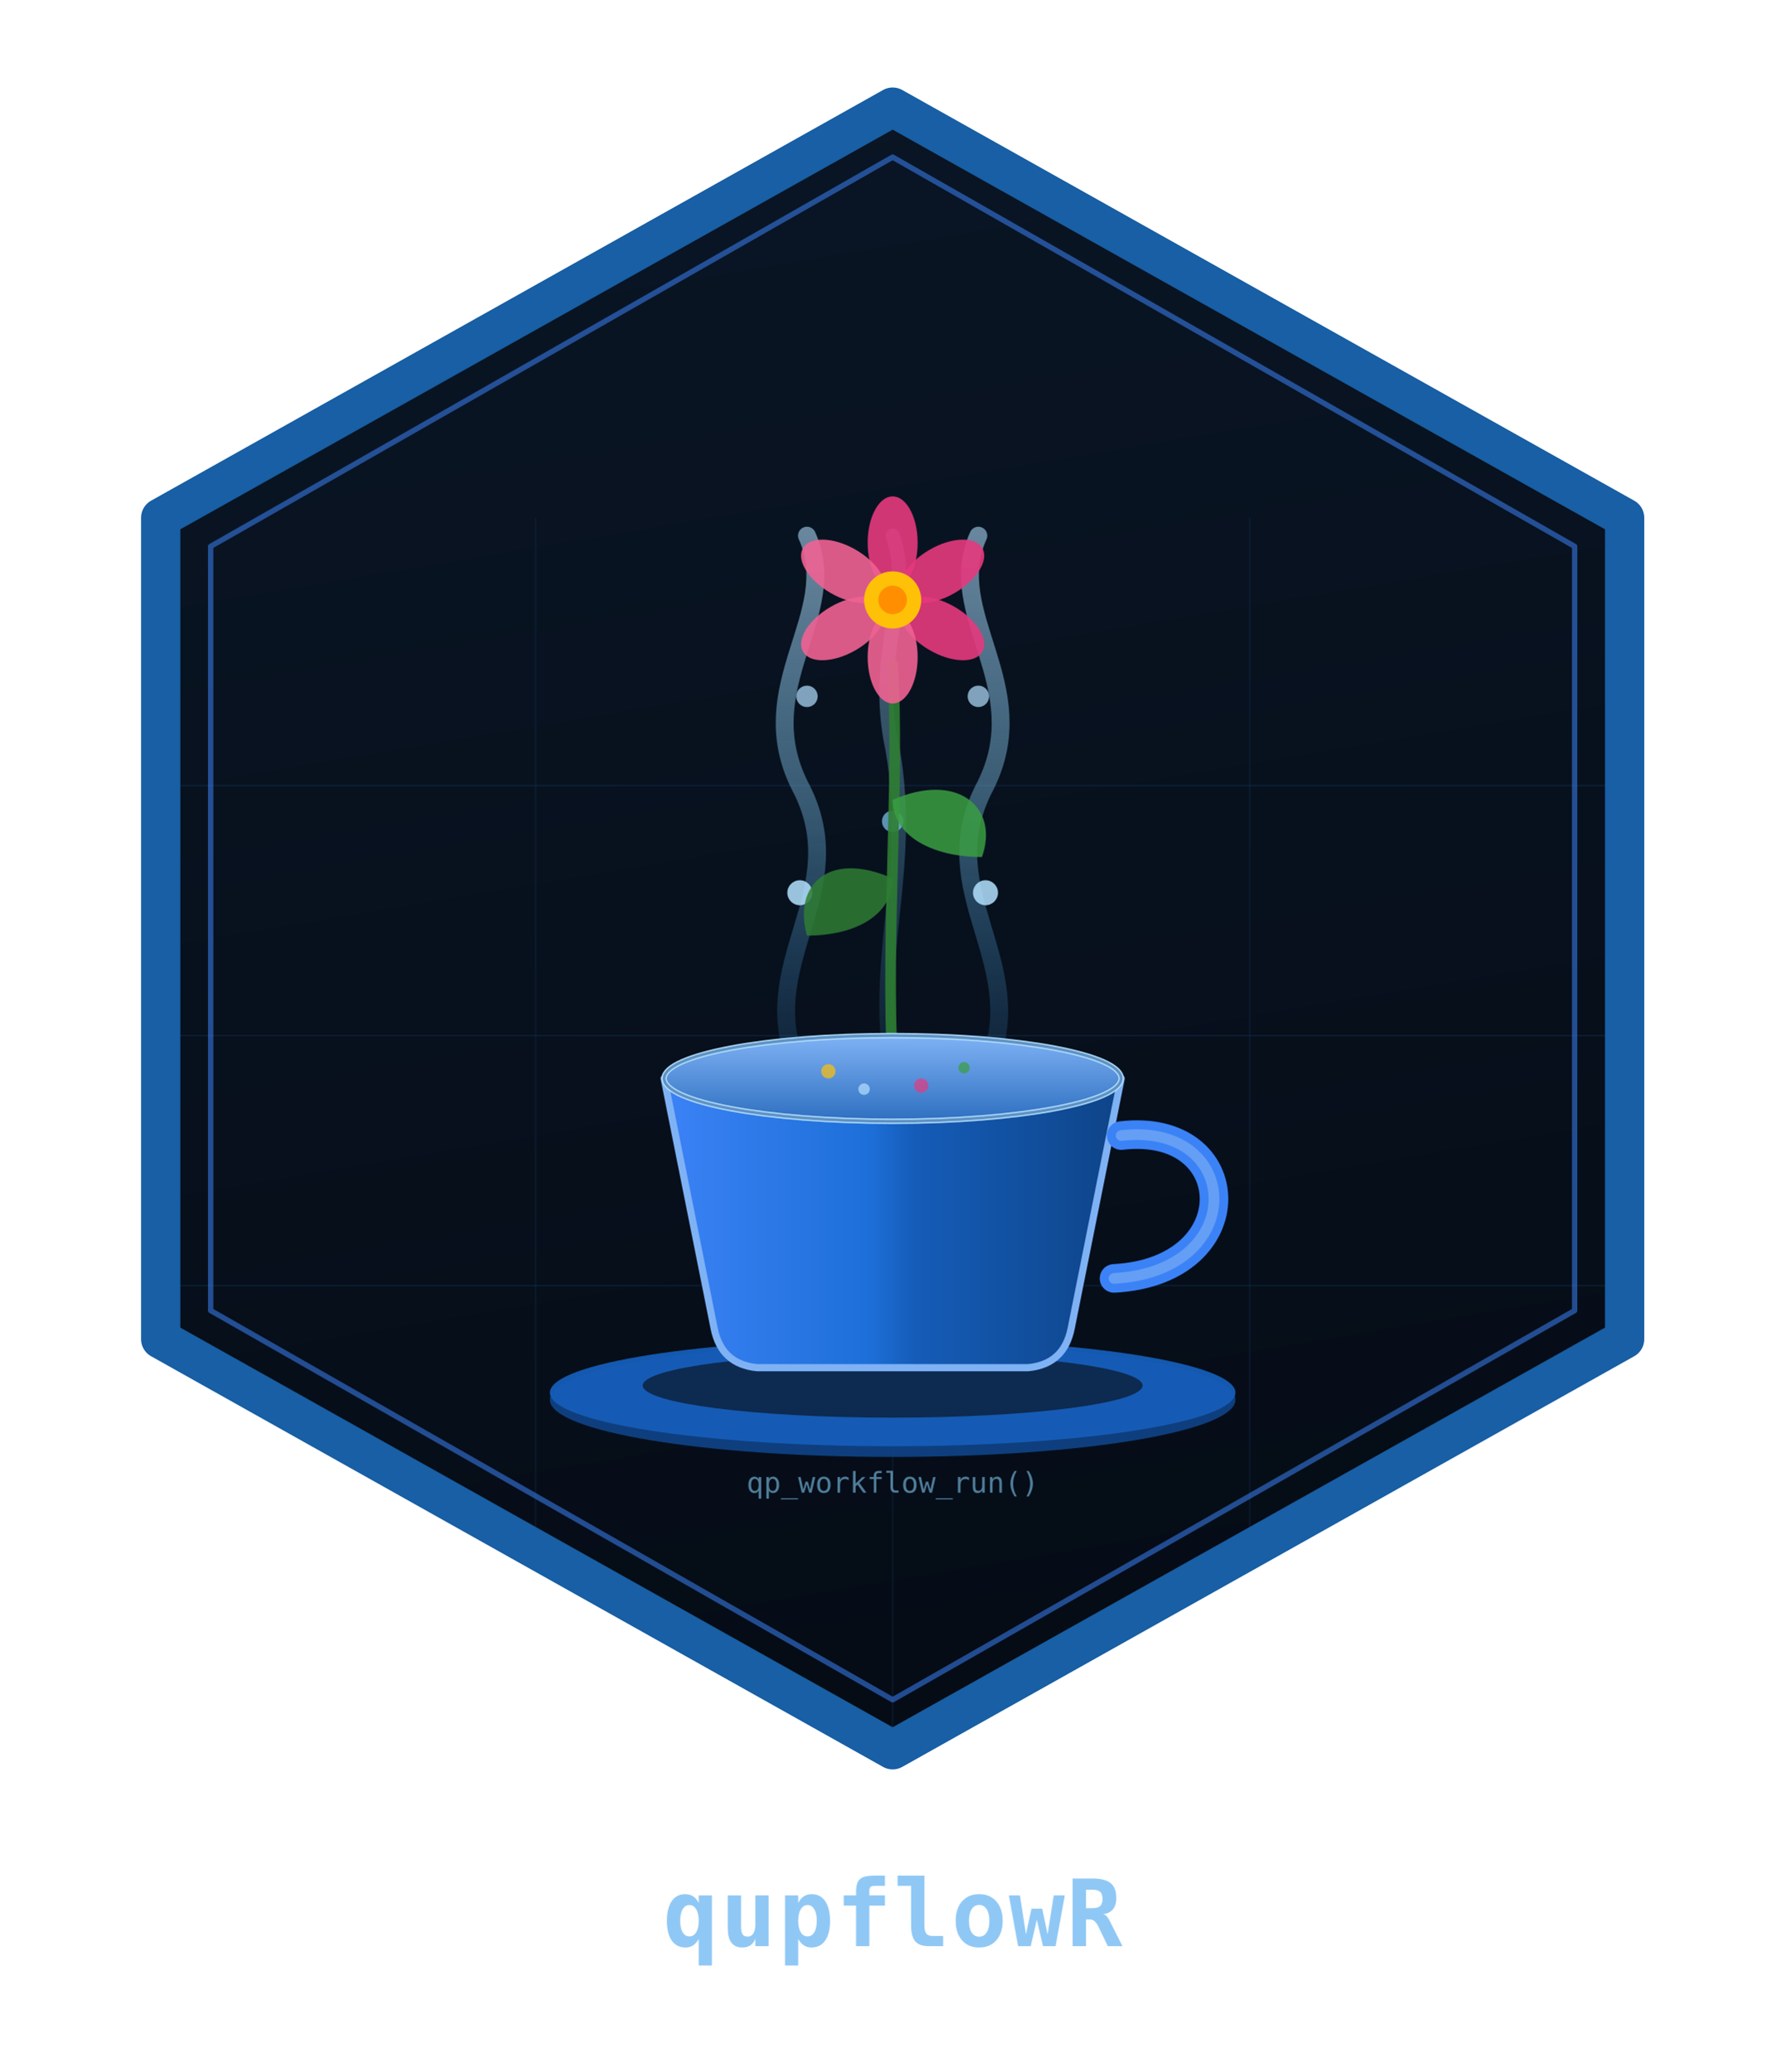
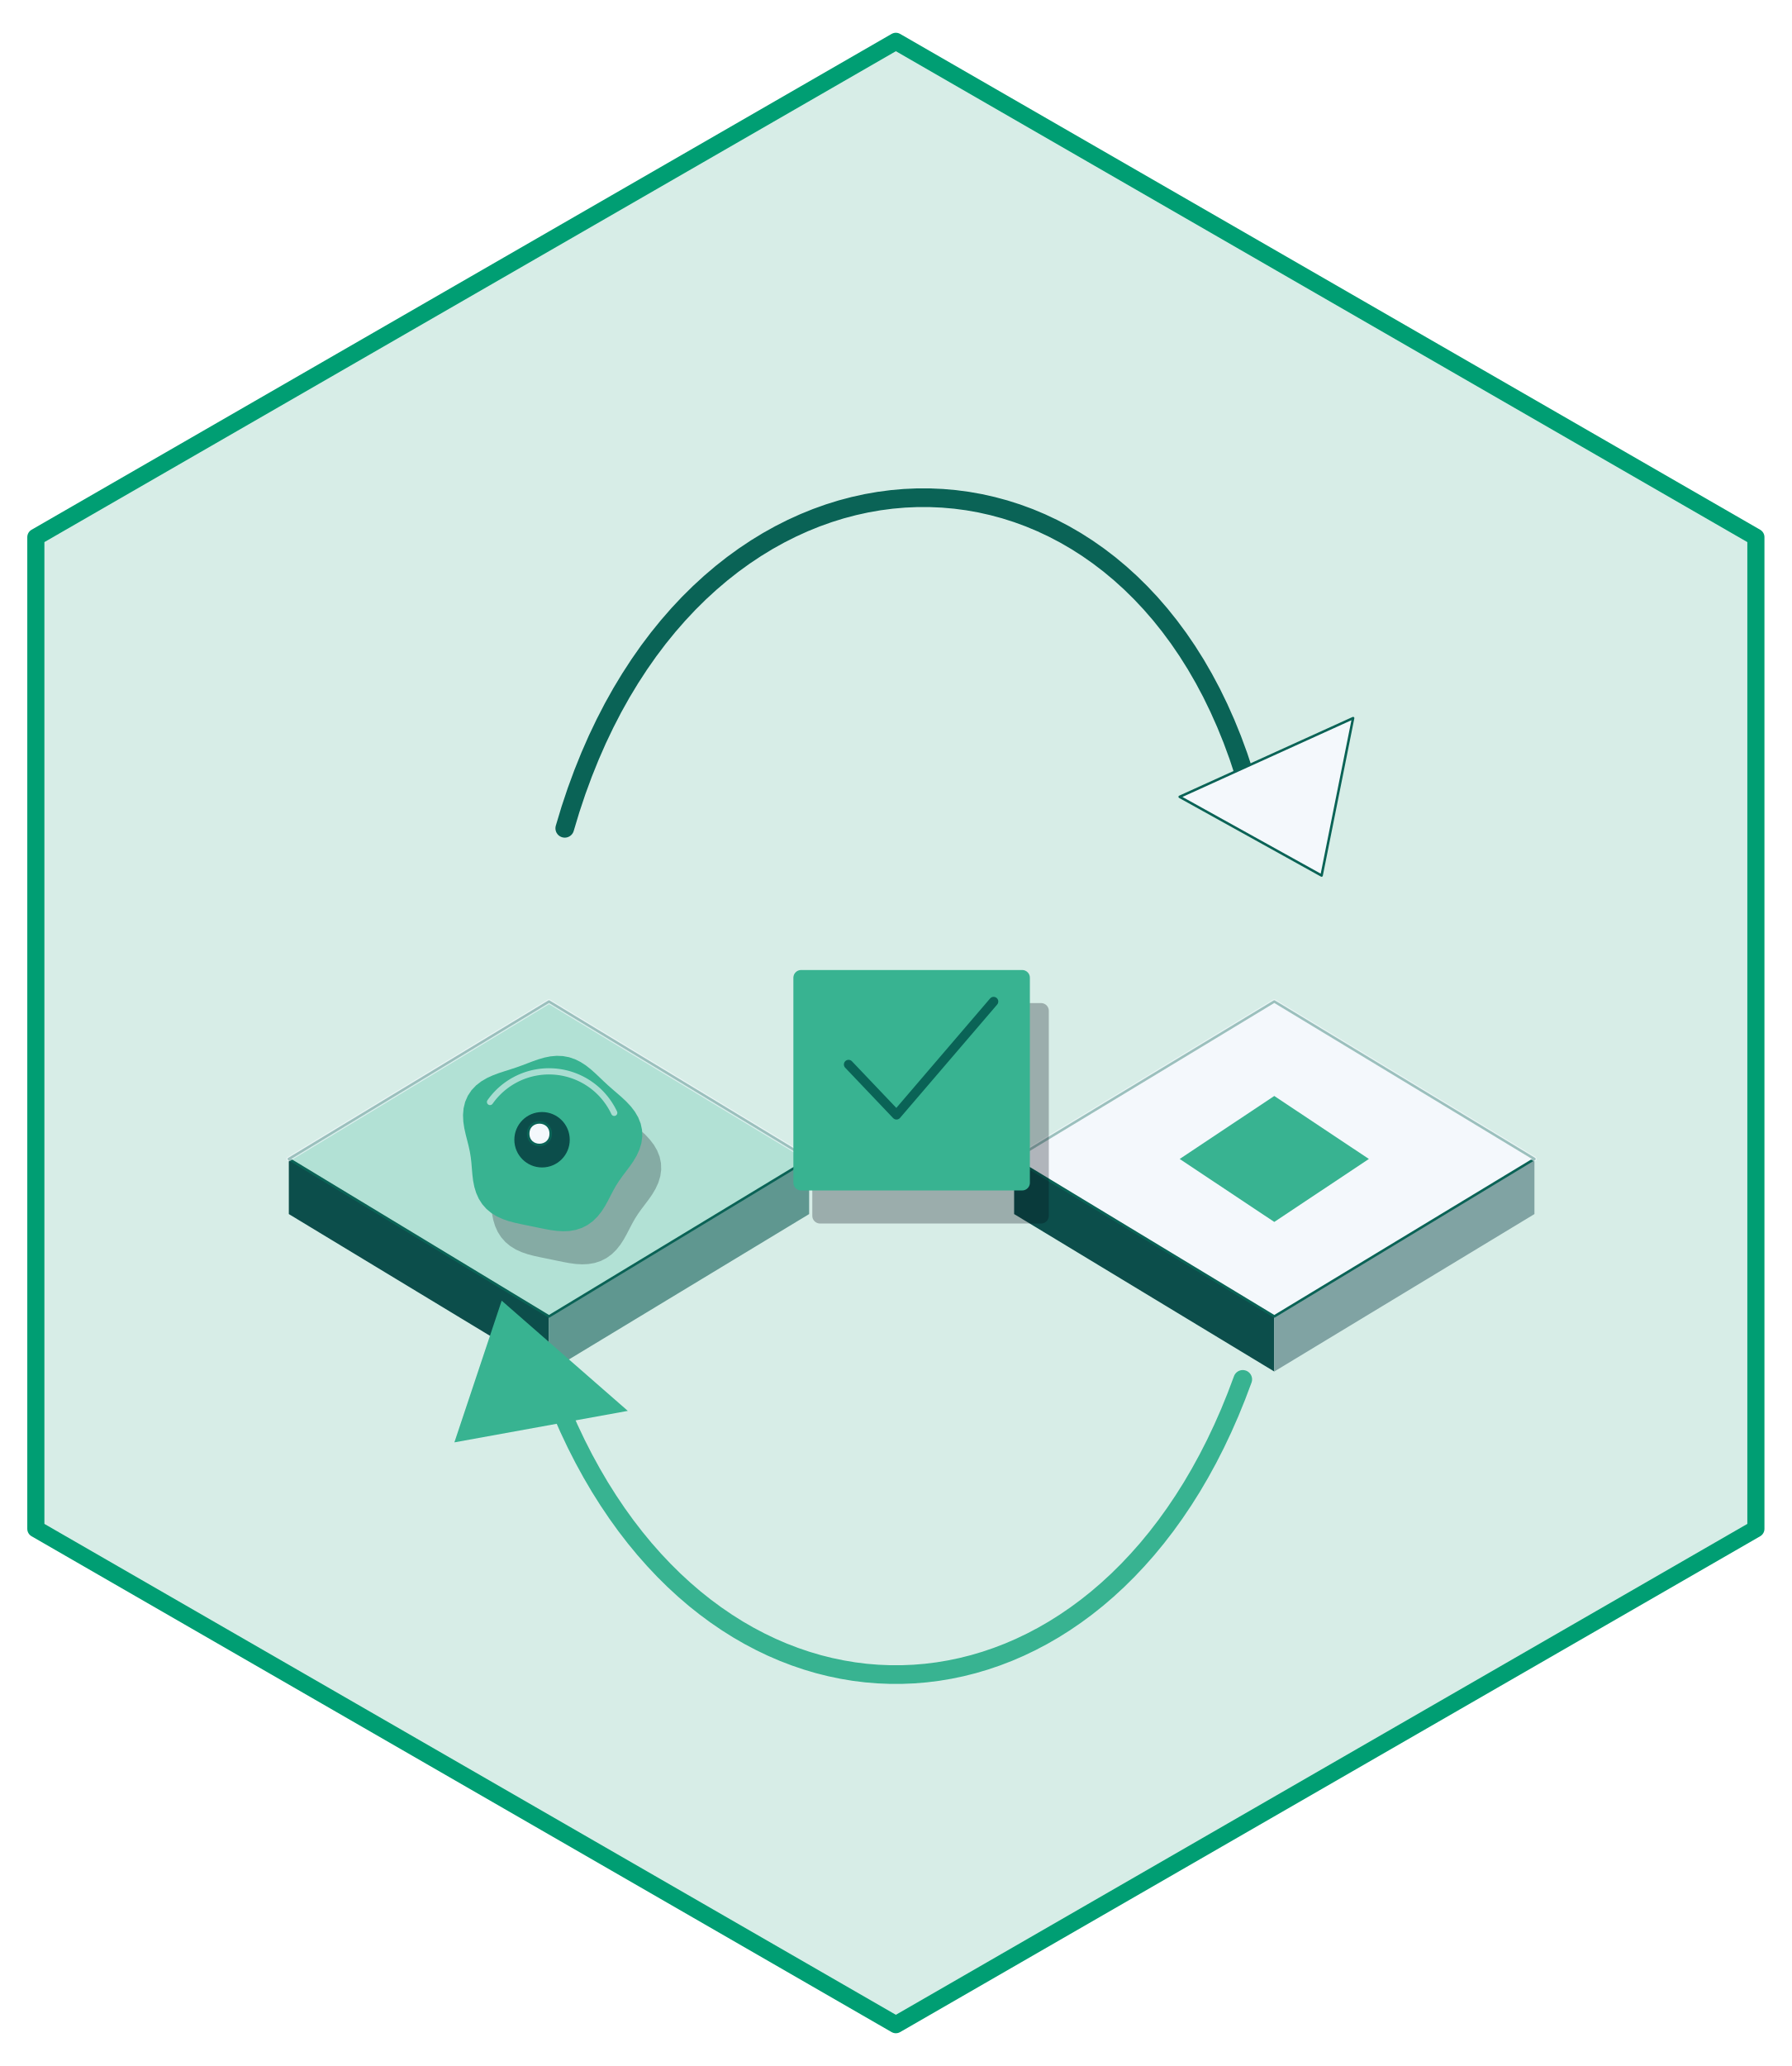
- <svg xmlns="http://www.w3.org/2000/svg" width="500" height="580" viewBox="0 0 500 580">
-   <defs>
-     <linearGradient id="bgqup" x1="0" y1="0" x2="0.15" y2="1">
-       <stop offset="0%" stop-color="#0a1626" />
-       <stop offset="100%" stop-color="#050c16" />
-     </linearGradient>
-     <linearGradient id="cupBody" x1="0" y1="0" x2="1" y2="0">
-       <stop offset="0%" stop-color="#3B82F6" />
-       <stop offset="45%" stop-color="#1D6FD8" />
-       <stop offset="55%" stop-color="#155CB8" />
-       <stop offset="100%" stop-color="#0E4488" />
-     </linearGradient>
-     <linearGradient id="liquid" x1="0" y1="0" x2="0" y2="1">
-       <stop offset="0%" stop-color="#7FB2F5" />
-       <stop offset="100%" stop-color="#2E6FC0" />
-     </linearGradient>
-     <linearGradient id="flowRibbon" x1="0" y1="1" x2="0" y2="0">
-       <stop offset="0%" stop-color="#42A5F5" stop-opacity="0.15" />
-       <stop offset="50%" stop-color="#7FC8F0" stop-opacity="0.5" />
-       <stop offset="100%" stop-color="#B3E0FF" stop-opacity="0.7" />
-     </linearGradient>
-     <clipPath id="hexqup">
-       <polygon points="250,30 455,145 455,375 250,490 45,375 45,145" />
-     </clipPath>
-   </defs>
-   <polygon points="250,30 455,145 455,375 250,490 45,375 45,145" fill="url(#bgqup)" />
-   <g clip-path="url(#hexqup)">
-     <line x1="45" y1="220" x2="455" y2="220" stroke="#12385f" stroke-width="0.4" opacity="0.35" />
-     <line x1="45" y1="290" x2="455" y2="290" stroke="#12385f" stroke-width="0.4" opacity="0.35" />
-     <line x1="45" y1="360" x2="455" y2="360" stroke="#12385f" stroke-width="0.4" opacity="0.35" />
-     <line x1="150" y1="145" x2="150" y2="490" stroke="#12385f" stroke-width="0.4" opacity="0.3" />
-     <line x1="250" y1="145" x2="250" y2="490" stroke="#12385f" stroke-width="0.4" opacity="0.3" />
-     <line x1="350" y1="145" x2="350" y2="490" stroke="#12385f" stroke-width="0.4" opacity="0.3" />
-     <path d="M 224,300 C 210,270 240,250 224,220 C 210,192 236,172 226,150" fill="none" stroke="url(#flowRibbon)" stroke-width="5" opacity="0.8" stroke-linecap="round" />
-     <path d="M 276,300 C 290,270 260,250 276,220 C 290,192 264,172 274,150" fill="none" stroke="url(#flowRibbon)" stroke-width="5" opacity="0.8" stroke-linecap="round" />
-     <path d="M 250,302 C 244,268 256,244 250,210 C 244,182 256,166 250,150" fill="none" stroke="url(#flowRibbon)" stroke-width="4" opacity="0.6" stroke-linecap="round" />
-     <circle cx="224" cy="250" r="3.5" fill="#B3E0FF" opacity="0.85" />
-     <circle cx="276" cy="250" r="3.5" fill="#B3E0FF" opacity="0.85" />
-     <circle cx="250" cy="230" r="3" fill="#7FC8F0" opacity="0.7" />
-     <circle cx="226" cy="195" r="3" fill="#B3E0FF" opacity="0.7" />
-     <circle cx="274" cy="195" r="3" fill="#B3E0FF" opacity="0.7" />
-     <path d="M 250,300 C 248,260 252,220 250,186" fill="none" stroke="#2E7D32" stroke-width="3" opacity="0.9" stroke-linecap="round" />
-     <path d="M 250,246 C 232,238 222,248 226,262 C 240,262 250,256 250,246 Z" fill="#2E7D32" opacity="0.85" />
-     <path d="M 250,224 C 268,216 280,226 275,240 C 261,240 250,234 250,224 Z" fill="#3A9D42" opacity="0.85" />
-     <g transform="translate(250,168)">
-       <ellipse cx="0" cy="-16" rx="7" ry="13" fill="#E5397D" opacity="0.9" transform="rotate(0)" />
-       <ellipse cx="0" cy="-16" rx="7" ry="13" fill="#E5397D" opacity="0.9" transform="rotate(60)" />
-       <ellipse cx="0" cy="-16" rx="7" ry="13" fill="#E5397D" opacity="0.9" transform="rotate(120)" />
-       <ellipse cx="0" cy="-16" rx="7" ry="13" fill="#F06292" opacity="0.9" transform="rotate(180)" />
-       <ellipse cx="0" cy="-16" rx="7" ry="13" fill="#F06292" opacity="0.9" transform="rotate(240)" />
-       <ellipse cx="0" cy="-16" rx="7" ry="13" fill="#F06292" opacity="0.9" transform="rotate(300)" />
-       <circle cx="0" cy="0" r="8" fill="#FFC107" />
-       <circle cx="0" cy="0" r="4" fill="#FF8F00" />
-     </g>
-     <ellipse cx="250" cy="392" rx="96" ry="16" fill="#0E4488" opacity="0.9" />
-     <ellipse cx="250" cy="390" rx="96" ry="15" fill="#155CB8" opacity="0.95" />
-     <ellipse cx="250" cy="388" rx="70" ry="9" fill="#0a1626" opacity="0.7" />
-     <path d="M 186,302 L 314,302 L 300,372 Q 298,382 288,383 L 212,383 Q 202,382 200,372 Z" fill="url(#cupBody)" stroke="#7FB2F5" stroke-width="2" stroke-linejoin="round" />
-     <ellipse cx="250" cy="302" rx="64" ry="12" fill="url(#liquid)" stroke="#B3E0FF" stroke-width="1.5" />
-     <ellipse cx="250" cy="302" rx="64" ry="12" fill="none" stroke="#0E4488" stroke-width="0.8" opacity="0.5" />
-     <path d="M 314,318 C 348,314 350,356 312,358" fill="none" stroke="#3B82F6" stroke-width="8" stroke-linecap="round" />
-     <path d="M 314,318 C 348,314 350,356 312,358" fill="none" stroke="#7FB2F5" stroke-width="3" stroke-linecap="round" opacity="0.6" />
-     <circle cx="232" cy="300" r="2" fill="#FFC107" opacity="0.7" />
-     <circle cx="258" cy="304" r="2" fill="#E5397D" opacity="0.7" />
-     <circle cx="270" cy="299" r="1.6" fill="#3A9D42" opacity="0.7" />
-     <circle cx="242" cy="305" r="1.6" fill="#B3E0FF" opacity="0.7" />
-     <text font-family="monospace" font-size="8" fill="#7FC8F0" opacity="0.6" text-anchor="middle" x="250" y="418">qp_workflow_run()</text>
-   </g>
-   <polygon points="250,30 455,145 455,375 250,490 45,375 45,145" fill="none" stroke="#185FA5" stroke-width="11" stroke-linejoin="round" />
-   <polygon points="250,44 441,153 441,367 250,476 59,367 59,153" fill="none" stroke="#3B82F6" stroke-width="1.5" stroke-linejoin="round" opacity="0.55" />
-   <text font-family="monospace" font-weight="700" font-size="26" fill="#90C8F5" text-anchor="middle" x="250" y="545" letter-spacing="0.5">qupflowR</text>
+ <svg xmlns="http://www.w3.org/2000/svg" width="432pt" height="498pt" viewBox="0 0 432 498">
+   <path fill-rule="nonzero" fill="rgb(84.314%, 92.941%, 90.588%)" fill-opacity="1" stroke-width="4.125" stroke-linecap="round" stroke-linejoin="round" stroke="rgb(0%, 61.961%, 45.098%)" stroke-opacity="1" stroke-miterlimit="10" d="M 216 9.961 L 423.359 129.48 L 423.359 368.52 L 216 488.039 L 8.641 368.52 L 8.641 129.48 Z M 216 9.961 " />
+   <path fill-rule="nonzero" fill="rgb(4.706%, 30.588%, 29.412%)" fill-opacity="1" d="M 69.637 279.363 L 132.363 317.316 L 132.363 330.598 L 69.637 292.645 Z M 69.637 279.363 " />
+   <path fill-rule="nonzero" fill="rgb(37.255%, 59.216%, 56.471%)" fill-opacity="1" d="M 132.363 317.316 L 195.09 279.363 L 195.09 292.645 L 132.363 330.598 Z M 132.363 317.316 " />
+   <path fill-rule="nonzero" fill="rgb(69.804%, 88.235%, 83.529%)" fill-opacity="1" stroke-width="0.6" stroke-linecap="round" stroke-linejoin="round" stroke="rgb(3.922%, 38.824%, 33.725%)" stroke-opacity="1" stroke-miterlimit="10" d="M 69.637 279.363 L 132.363 241.41 L 195.09 279.363 L 132.363 317.316 Z M 69.637 279.363 " />
+   <path fill="none" stroke-width="1.125" stroke-linecap="round" stroke-linejoin="round" stroke="rgb(95.686%, 97.255%, 98.824%)" stroke-opacity="0.62" stroke-miterlimit="10" d="M 69.637 279.363 L 132.363 241.41 L 195.09 279.363 " />
+   <path fill-rule="nonzero" fill="rgb(1.176%, 3.922%, 7.059%)" fill-opacity="0.251" d="M 159.199 283.535 L 159.418 281.949 L 159.363 280.352 L 159.031 278.793 L 158.438 277.305 L 157.629 275.922 L 156.656 274.656 L 155.578 273.504 L 154.449 272.453 L 153.324 271.469 L 152.223 270.52 L 151.156 269.578 L 150.125 268.621 L 149.102 267.648 L 148.062 266.66 L 146.969 265.688 L 145.805 264.773 L 144.547 263.961 L 143.199 263.293 L 141.777 262.812 L 140.297 262.535 L 138.793 262.469 L 137.297 262.598 L 135.832 262.891 L 134.41 263.301 L 133.035 263.785 L 131.699 264.293 L 130.383 264.789 L 129.059 265.262 L 127.707 265.707 L 126.316 266.148 L 124.887 266.617 L 123.434 267.16 L 121.992 267.816 L 120.609 268.625 L 119.34 269.605 L 118.238 270.77 L 117.355 272.102 L 116.715 273.566 L 116.336 275.129 L 116.199 276.73 L 116.273 278.336 L 116.504 279.902 L 116.836 281.406 L 117.203 282.84 L 117.551 284.219 L 117.844 285.562 L 118.062 286.895 L 118.215 288.25 L 118.332 289.641 L 118.453 291.082 L 118.633 292.559 L 118.926 294.055 L 119.375 295.527 L 120.008 296.938 L 120.84 298.238 L 121.863 299.395 L 123.051 300.379 L 124.367 301.188 L 125.77 301.824 L 127.215 302.32 L 128.672 302.707 L 130.121 303.027 L 131.555 303.32 L 132.973 303.609 L 134.395 303.906 L 135.828 304.199 L 137.297 304.469 L 138.801 304.672 L 140.332 304.762 L 141.875 304.691 L 143.402 304.426 L 144.871 303.945 L 146.246 303.238 L 147.5 302.324 L 148.609 301.242 L 149.57 300.035 L 150.395 298.758 L 151.117 297.457 L 151.777 296.18 L 152.422 294.945 L 153.09 293.762 L 153.816 292.621 L 154.613 291.5 L 155.477 290.359 L 156.375 289.168 L 157.258 287.902 L 158.062 286.535 L 158.73 285.078 Z M 159.199 283.535 " />
+   <path fill-rule="nonzero" fill="rgb(21.961%, 70.196%, 56.863%)" fill-opacity="1" d="M 154.637 275.566 L 154.855 273.98 L 154.801 272.383 L 154.469 270.824 L 153.875 269.336 L 153.066 267.953 L 152.094 266.688 L 151.016 265.535 L 149.891 264.48 L 148.762 263.496 L 147.66 262.551 L 146.594 261.609 L 145.562 260.652 L 144.543 259.676 L 143.5 258.691 L 142.406 257.719 L 141.242 256.805 L 139.984 255.992 L 138.637 255.324 L 137.215 254.84 L 135.734 254.562 L 134.23 254.5 L 132.734 254.629 L 131.27 254.922 L 129.848 255.332 L 128.473 255.812 L 127.141 256.32 L 125.82 256.82 L 124.496 257.293 L 123.145 257.738 L 121.754 258.18 L 120.324 258.648 L 118.871 259.188 L 117.43 259.844 L 116.047 260.652 L 114.777 261.637 L 113.676 262.801 L 112.793 264.133 L 112.152 265.598 L 111.773 267.156 L 111.637 268.762 L 111.711 270.367 L 111.941 271.93 L 112.273 273.434 L 112.641 274.871 L 112.988 276.25 L 113.281 277.594 L 113.5 278.926 L 113.656 280.277 L 113.77 281.672 L 113.891 283.109 L 114.07 284.59 L 114.363 286.086 L 114.812 287.559 L 115.445 288.969 L 116.277 290.27 L 117.301 291.426 L 118.488 292.41 L 119.805 293.215 L 121.207 293.855 L 122.652 294.348 L 124.113 294.738 L 125.562 295.059 L 126.992 295.352 L 128.41 295.641 L 129.832 295.934 L 131.27 296.23 L 132.734 296.496 L 134.238 296.699 L 135.77 296.789 L 137.312 296.723 L 138.84 296.457 L 140.309 295.973 L 141.684 295.266 L 142.938 294.355 L 144.047 293.273 L 145.008 292.066 L 145.836 290.785 L 146.559 289.488 L 147.215 288.207 L 147.859 286.973 L 148.527 285.793 L 149.254 284.652 L 150.055 283.527 L 150.914 282.391 L 151.812 281.199 L 152.695 279.93 L 153.5 278.566 L 154.168 277.105 Z M 154.637 275.566 " />
+   <path fill="none" stroke-width="1.5" stroke-linecap="round" stroke-linejoin="round" stroke="rgb(95.686%, 97.255%, 98.824%)" stroke-opacity="0.6" stroke-miterlimit="10" d="M 148.094 268.246 L 147.895 267.832 L 147.684 267.422 L 147.461 267.02 L 147.227 266.625 L 146.984 266.234 L 146.734 265.852 L 146.469 265.473 L 146.195 265.105 L 145.914 264.742 L 145.621 264.387 L 145.32 264.039 L 145.012 263.699 L 144.691 263.371 L 144.363 263.047 L 144.027 262.734 L 143.68 262.43 L 143.328 262.137 L 142.969 261.852 L 142.598 261.574 L 142.223 261.309 L 141.844 261.055 L 141.453 260.809 L 141.059 260.57 L 140.656 260.348 L 140.25 260.133 L 139.836 259.93 L 139.422 259.738 L 138.996 259.555 L 138.57 259.387 L 138.137 259.227 L 137.703 259.082 L 137.262 258.945 L 136.82 258.82 L 136.375 258.711 L 135.926 258.609 L 135.473 258.523 L 135.02 258.445 L 134.562 258.383 L 134.105 258.328 L 133.648 258.289 L 133.188 258.262 L 132.73 258.246 L 132.27 258.242 L 131.809 258.25 L 131.348 258.27 L 130.891 258.305 L 130.434 258.348 L 129.977 258.406 L 129.52 258.477 L 129.07 258.559 L 128.617 258.648 L 128.172 258.754 L 127.727 258.871 L 127.285 259 L 126.844 259.141 L 126.41 259.293 L 125.98 259.457 L 125.555 259.629 L 125.137 259.816 L 124.719 260.012 L 124.309 260.223 L 123.906 260.441 L 123.504 260.668 L 123.113 260.91 L 122.727 261.16 L 122.348 261.418 L 121.977 261.688 L 121.609 261.969 L 121.254 262.258 L 120.906 262.559 L 120.562 262.863 L 120.23 263.18 L 119.906 263.508 L 119.59 263.84 L 119.281 264.184 L 118.984 264.535 L 118.695 264.891 L 118.418 265.258 L 118.148 265.629 " />
+   <path fill-rule="nonzero" fill="rgb(4.706%, 30.588%, 29.412%)" fill-opacity="1" d="M 137.371 274.73 C 137.371 278.422 134.383 281.41 130.691 281.41 C 127.004 281.41 124.012 278.422 124.012 274.73 C 124.012 271.043 127.004 268.051 130.691 268.051 C 134.383 268.051 137.371 271.043 137.371 274.73 " />
+   <path fill-rule="nonzero" fill="rgb(95.686%, 97.255%, 98.824%)" fill-opacity="1" stroke-width="0.6" stroke-linecap="round" stroke-linejoin="round" stroke="rgb(3.922%, 38.824%, 33.725%)" stroke-opacity="1" stroke-miterlimit="10" d="M 132.777 273.27 C 132.777 276.891 127.352 276.891 127.352 273.27 C 127.352 269.652 132.777 269.652 132.777 273.27 " />
+   <path fill-rule="nonzero" fill="rgb(4.706%, 30.588%, 29.412%)" fill-opacity="1" d="M 244.512 279.363 L 307.238 317.316 L 307.238 330.598 L 244.512 292.645 Z M 244.512 279.363 " />
+   <path fill-rule="nonzero" fill="rgb(50.196%, 63.922%, 63.922%)" fill-opacity="1" d="M 307.238 317.316 L 369.965 279.363 L 369.965 292.645 L 307.238 330.598 Z M 307.238 317.316 " />
+   <path fill-rule="nonzero" fill="rgb(95.686%, 97.255%, 98.824%)" fill-opacity="1" stroke-width="0.6" stroke-linecap="round" stroke-linejoin="round" stroke="rgb(3.922%, 38.824%, 33.725%)" stroke-opacity="1" stroke-miterlimit="10" d="M 244.512 279.363 L 307.238 241.41 L 369.965 279.363 L 307.238 317.316 Z M 244.512 279.363 " />
+   <path fill="none" stroke-width="1.125" stroke-linecap="round" stroke-linejoin="round" stroke="rgb(95.686%, 97.255%, 98.824%)" stroke-opacity="0.62" stroke-miterlimit="10" d="M 244.512 279.363 L 307.238 241.41 L 369.965 279.363 " />
+   <path fill-rule="nonzero" fill="rgb(21.961%, 70.196%, 56.863%)" fill-opacity="1" d="M 284.43 279.363 L 307.238 264.18 L 330.047 279.363 L 307.238 294.543 Z M 284.43 279.363 " />
+   <path fill="none" stroke-width="4.5" stroke-linecap="round" stroke-linejoin="round" stroke="rgb(3.922%, 38.824%, 33.725%)" stroke-opacity="1" stroke-miterlimit="10" d="M 136.168 199.66 L 137.539 195.109 L 139.016 190.688 L 140.594 186.402 L 142.266 182.25 L 144.027 178.234 L 145.883 174.352 L 147.82 170.602 L 149.844 166.984 L 151.949 163.504 L 154.129 160.156 L 156.379 156.941 L 158.703 153.859 L 161.094 150.914 L 163.547 148.102 L 166.062 145.422 L 168.633 142.879 L 171.262 140.469 L 173.938 138.191 L 176.664 136.047 L 179.434 134.039 L 182.246 132.164 L 185.094 130.422 L 187.98 128.816 L 190.898 127.344 L 193.844 126.004 L 196.816 124.797 L 199.809 123.727 L 202.82 122.789 L 205.852 121.988 L 208.895 121.316 L 211.945 120.781 L 215 120.379 L 218.062 120.113 L 221.125 119.977 L 224.18 119.977 L 227.23 120.113 L 230.273 120.379 L 233.305 120.781 L 236.316 121.316 L 239.309 121.988 L 242.281 122.789 L 245.227 123.727 L 248.145 124.797 L 251.031 126.004 L 253.879 127.344 L 256.691 128.816 L 259.461 130.422 L 262.188 132.164 L 264.863 134.039 L 267.492 136.047 L 270.062 138.191 L 272.578 140.469 L 275.031 142.879 L 277.422 145.422 L 279.746 148.102 L 281.996 150.914 L 284.176 153.859 L 286.281 156.941 L 288.305 160.156 L 290.242 163.504 L 292.098 166.984 L 293.859 170.602 L 295.531 174.352 L 297.109 178.234 L 298.586 182.25 L 299.957 186.402 L 301.227 190.688 L 302.387 195.109 L 303.438 199.66 " />
+   <path fill-rule="nonzero" fill="rgb(95.686%, 97.255%, 98.824%)" fill-opacity="1" stroke-width="0.6" stroke-linecap="round" stroke-linejoin="round" stroke="rgb(3.922%, 38.824%, 33.725%)" stroke-opacity="1" stroke-miterlimit="10" d="M 284.43 192.07 L 318.645 211.047 L 326.246 173.094 Z M 284.43 192.07 " />
+   <path fill="none" stroke-width="4.5" stroke-linecap="round" stroke-linejoin="round" stroke="rgb(21.961%, 70.196%, 56.863%)" stroke-opacity="1" stroke-miterlimit="10" d="M 299.637 332.496 L 298.105 336.562 L 296.5 340.508 L 294.816 344.332 L 293.059 348.039 L 291.227 351.629 L 289.328 355.094 L 287.363 358.445 L 285.328 361.672 L 283.234 364.781 L 281.082 367.77 L 278.867 370.641 L 276.602 373.391 L 274.277 376.02 L 271.906 378.531 L 269.488 380.922 L 267.02 383.195 L 264.512 385.348 L 261.961 387.379 L 259.367 389.293 L 256.742 391.086 L 254.082 392.762 L 251.387 394.316 L 248.664 395.75 L 245.914 397.066 L 243.141 398.262 L 240.344 399.336 L 237.527 400.293 L 234.691 401.133 L 231.844 401.848 L 228.98 402.445 L 226.105 402.926 L 223.227 403.285 L 220.336 403.523 L 217.445 403.641 L 214.555 403.641 L 211.664 403.523 L 208.773 403.285 L 205.895 402.926 L 203.02 402.445 L 200.156 401.848 L 197.309 401.133 L 194.473 400.293 L 191.656 399.336 L 188.859 398.262 L 186.086 397.066 L 183.336 395.75 L 180.613 394.316 L 177.918 392.762 L 175.258 391.086 L 172.633 389.293 L 170.039 387.379 L 167.488 385.348 L 164.98 383.195 L 162.512 380.922 L 160.094 378.531 L 157.723 376.02 L 155.398 373.391 L 153.133 370.641 L 150.918 367.77 L 148.766 364.781 L 146.672 361.672 L 144.637 358.445 L 142.672 355.094 L 140.773 351.629 L 138.941 348.039 L 137.184 344.332 L 135.5 340.508 L 133.895 336.562 L 132.363 332.496 " />
+   <path fill-rule="nonzero" fill="rgb(21.961%, 70.196%, 56.863%)" fill-opacity="1" d="M 109.555 347.676 L 120.961 313.52 L 151.371 340.086 Z M 109.555 347.676 " />
+   <path fill-rule="nonzero" fill="rgb(1.176%, 3.922%, 7.059%)" fill-opacity="0.278" d="M 197.711 294.922 L 251.016 294.922 L 250.941 294.922 L 251.238 294.91 L 251.535 294.848 L 251.812 294.742 L 252.07 294.594 L 252.305 294.402 L 252.504 294.18 L 252.664 293.926 L 252.781 293.652 L 252.852 293.363 L 252.875 293.062 L 252.875 243.648 L 252.852 243.352 L 252.781 243.059 L 252.664 242.785 L 252.504 242.531 L 252.305 242.309 L 252.07 242.117 L 251.812 241.969 L 251.535 241.863 L 251.238 241.801 L 251.016 241.789 L 197.711 241.789 L 197.934 241.801 L 197.637 241.789 L 197.34 241.828 L 197.051 241.91 L 196.781 242.039 L 196.535 242.207 L 196.32 242.414 L 196.141 242.656 L 196 242.918 L 195.906 243.203 L 195.859 243.5 L 195.852 243.648 L 195.852 293.062 L 195.859 292.914 L 195.859 293.211 L 195.906 293.508 L 196 293.793 L 196.141 294.059 L 196.32 294.297 L 196.535 294.504 L 196.781 294.672 L 197.051 294.801 L 197.34 294.887 L 197.637 294.922 Z M 197.711 294.922 " />
+   <path fill-rule="nonzero" fill="rgb(21.961%, 70.196%, 56.863%)" fill-opacity="1" d="M 193.148 286.953 L 246.453 286.953 L 246.379 286.953 L 246.68 286.938 L 246.973 286.879 L 247.25 286.773 L 247.512 286.625 L 247.742 286.434 L 247.941 286.211 L 248.102 285.957 L 248.219 285.684 L 248.289 285.391 L 248.312 285.094 L 248.312 235.68 L 248.289 235.379 L 248.219 235.09 L 248.102 234.812 L 247.941 234.562 L 247.742 234.336 L 247.512 234.148 L 247.25 234 L 246.973 233.891 L 246.68 233.832 L 246.453 233.82 L 193.148 233.82 L 193.375 233.832 L 193.074 233.82 L 192.777 233.855 L 192.488 233.941 L 192.219 234.066 L 191.973 234.238 L 191.758 234.445 L 191.578 234.684 L 191.438 234.949 L 191.344 235.234 L 191.297 235.527 L 191.289 235.68 L 191.289 285.094 L 191.297 284.945 L 191.297 285.242 L 191.344 285.539 L 191.438 285.82 L 191.578 286.086 L 191.758 286.328 L 191.973 286.535 L 192.219 286.703 L 192.488 286.832 L 192.777 286.914 L 193.074 286.953 Z M 193.148 286.953 " />
+   <path fill="none" stroke-width="2.25" stroke-linecap="round" stroke-linejoin="round" stroke="rgb(3.922%, 38.824%, 33.725%)" stroke-opacity="1" stroke-miterlimit="10" d="M 204.594 256.59 L 216.152 268.734 L 239.57 241.41 " />
</svg>
